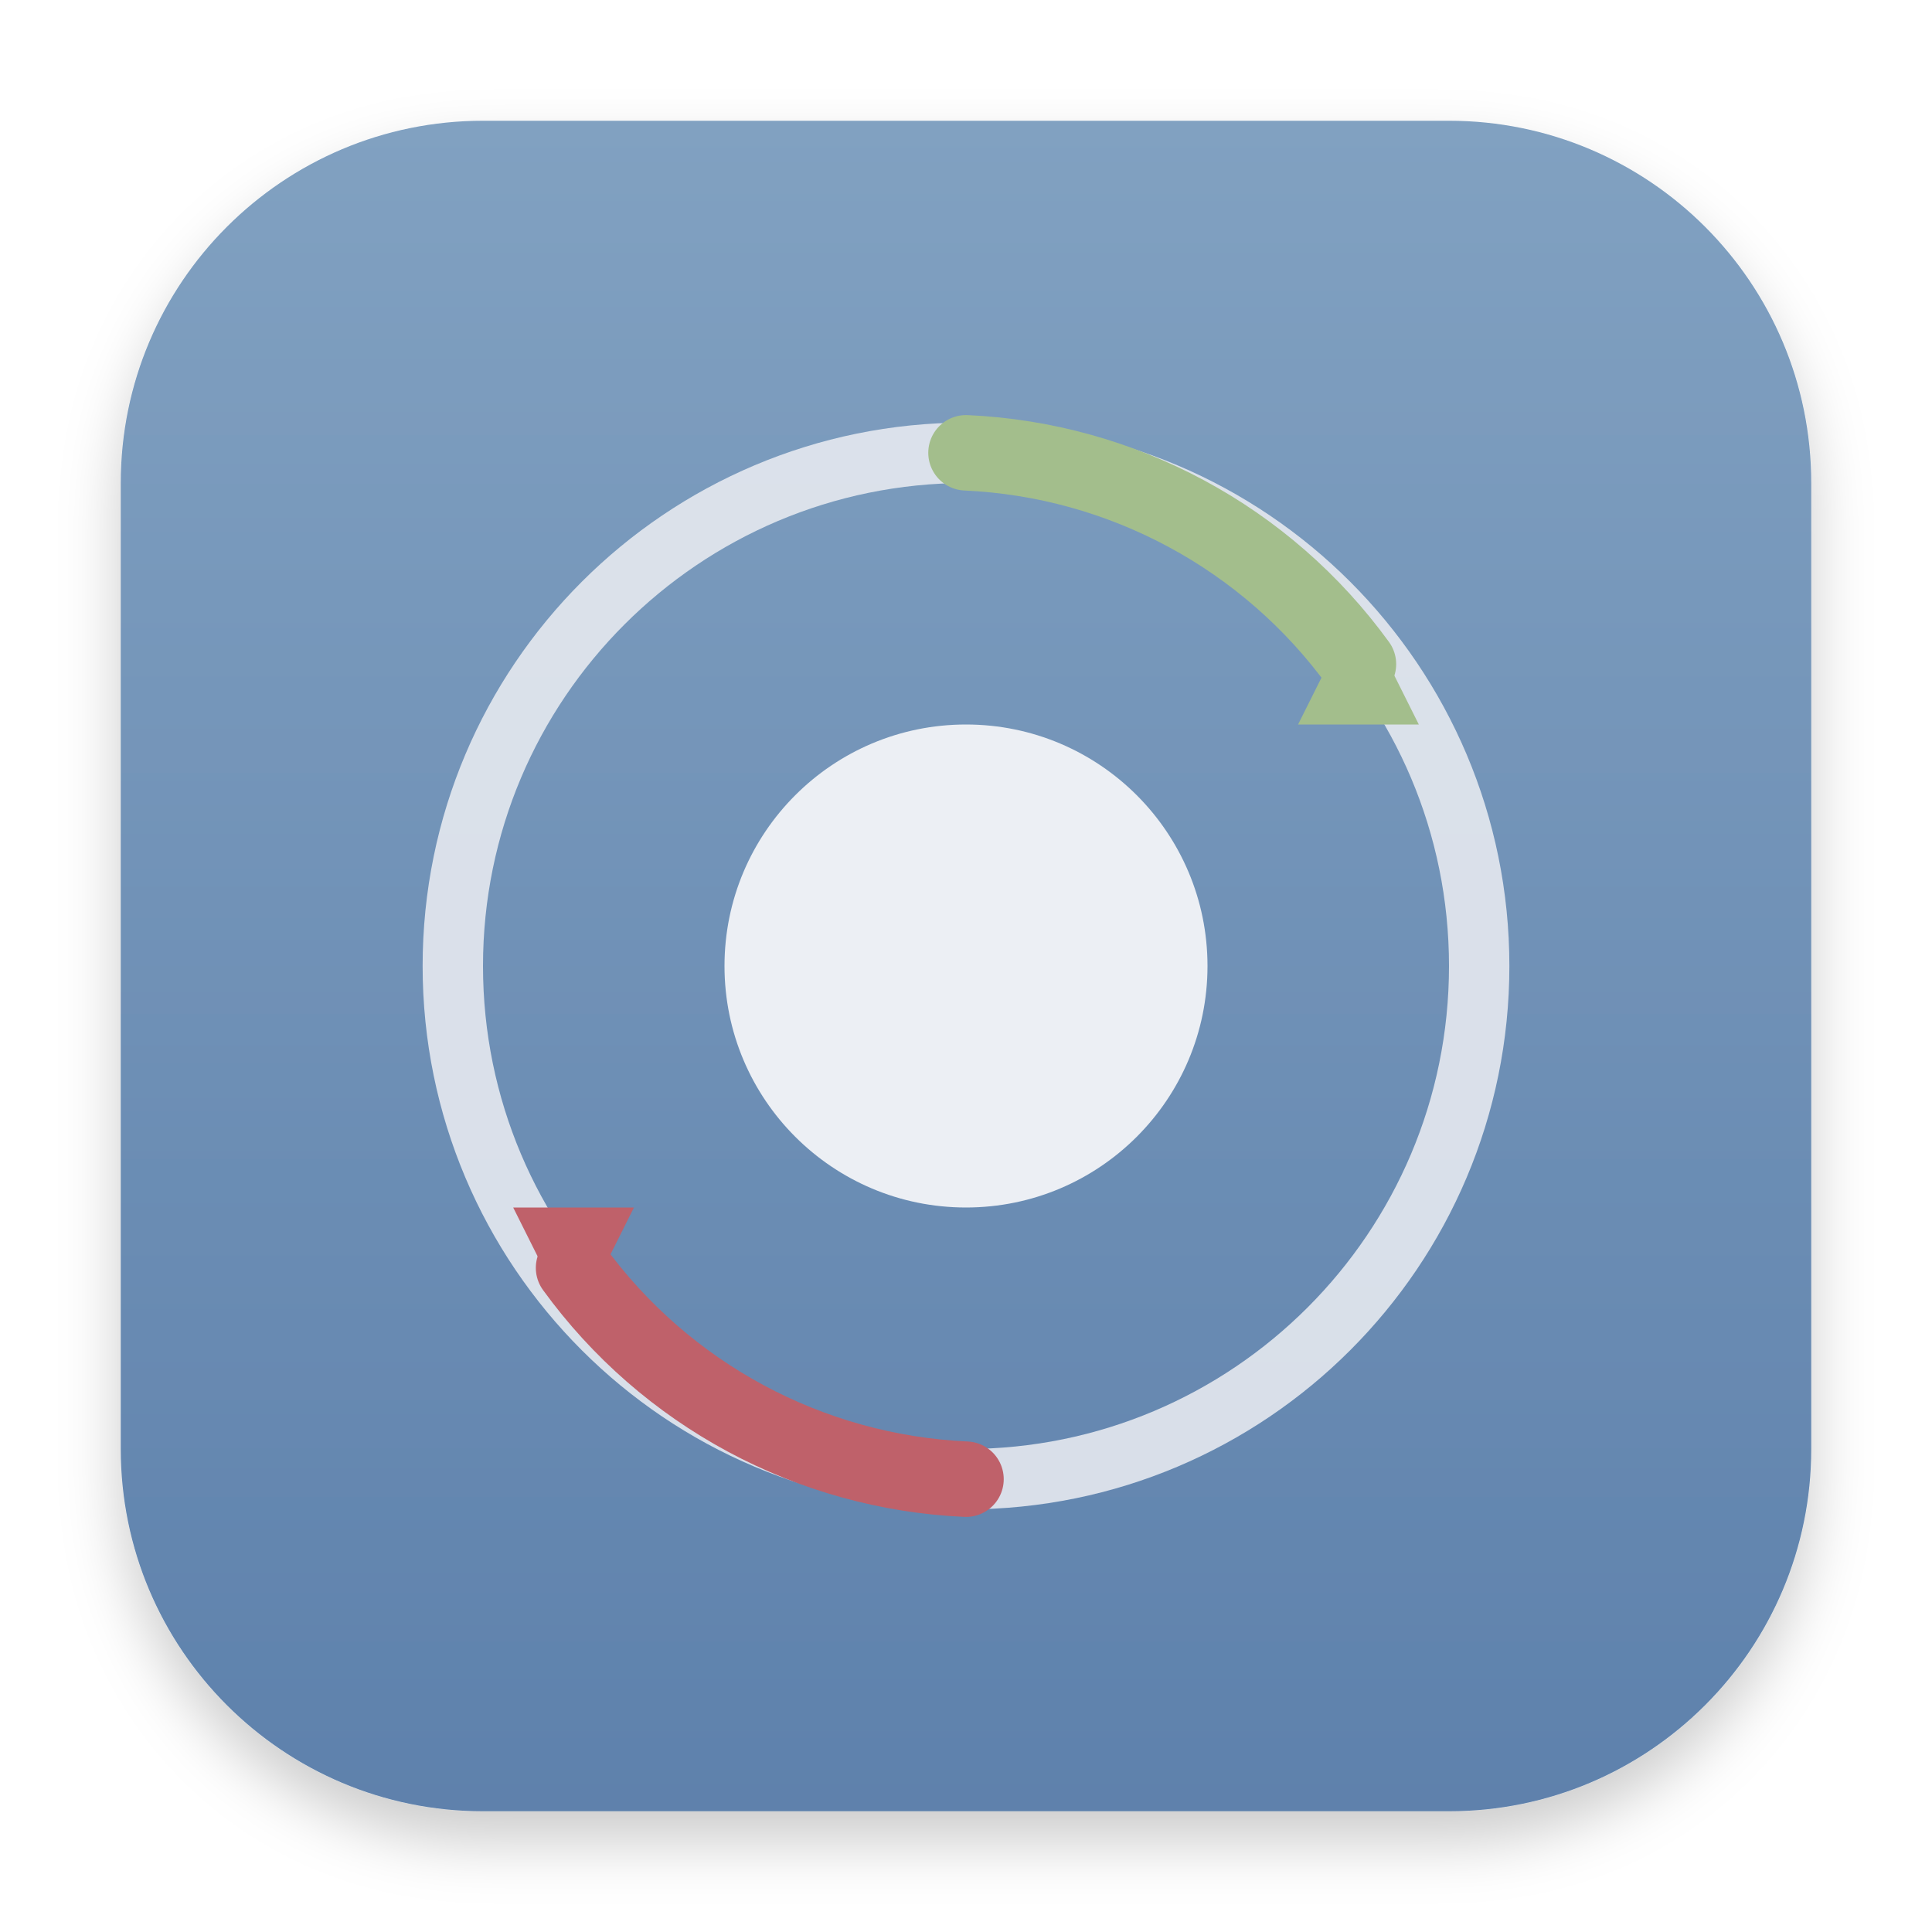
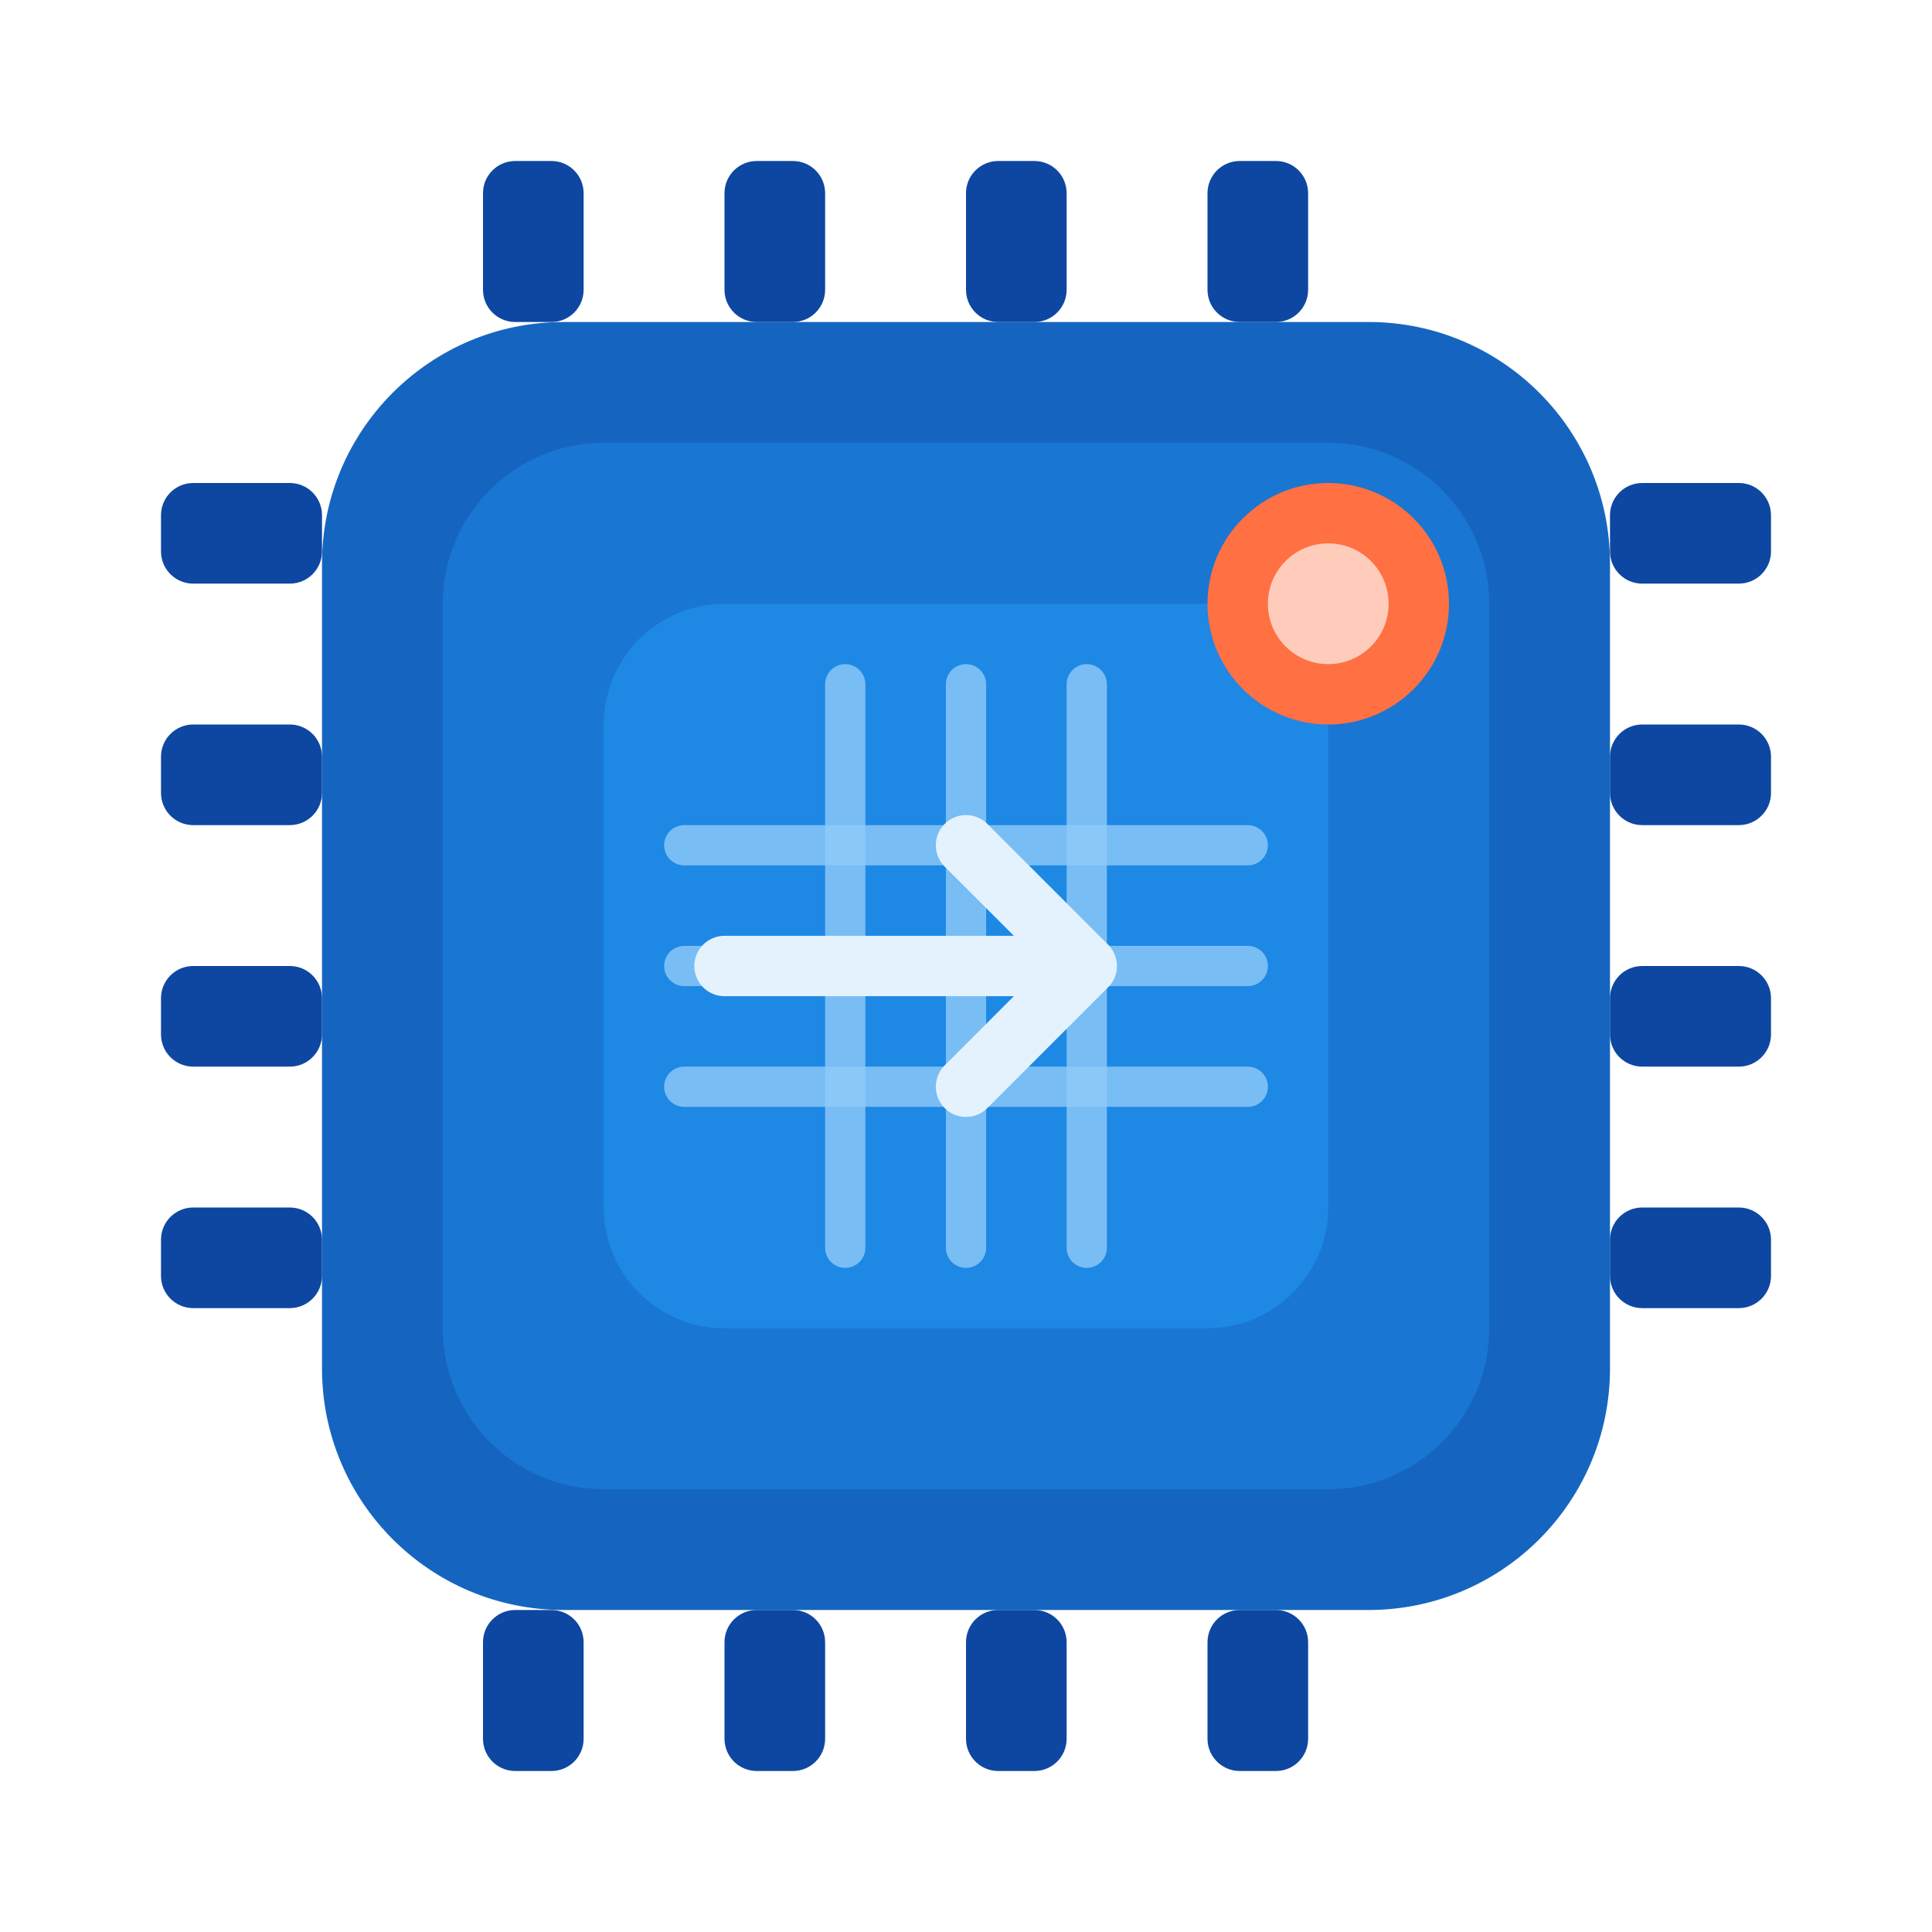
- <svg xmlns="http://www.w3.org/2000/svg" width="128" height="128" viewBox="0 0 128 128">
-   <defs>
-     <linearGradient id="bg" x1="0" y1="0" x2="0" y2="1">
-       <stop offset="0%" stop-color="#81A1C1" />
-       <stop offset="100%" stop-color="#5E81AC" />
-     </linearGradient>
-     <filter id="shadow" x="-20%" y="-20%" width="140%" height="140%">
-       <feDropShadow dx="0" dy="2" stdDeviation="2" flood-color="#000000" flood-opacity="0.2" />
-     </filter>
-   </defs>
-   <rect x="8" y="8" width="112" height="112" rx="24" fill="url(#bg)" filter="url(#shadow)" />
-   <circle cx="64" cy="64" r="34" fill="none" stroke="#E5E9F0" stroke-width="4" opacity="0.9" />
-   <circle cx="64" cy="64" r="16" fill="#ECEFF4" />
-   <path d="M64 30            a34 34 0 0 1 26 14" fill="none" stroke="#A3BE8C" stroke-width="5" stroke-linecap="round" />
-   <polygon points="94,48 86,48 90,40" fill="#A3BE8C" />
-   <path d="M64 98            a34 34 0 0 1 -26 -14" fill="none" stroke="#BF616A" stroke-width="5" stroke-linecap="round" />
-   <polygon points="34,80 42,80 38,88" fill="#BF616A" />
+ <svg xmlns="http://www.w3.org/2000/svg" viewBox="0 0 48 48" width="48" height="48">
+   <rect x="8" y="8" width="32" height="32" rx="6" fill="#1565c0" />
+   <rect x="11" y="11" width="26" height="26" rx="4" fill="#1976d2" />
+   <rect x="15" y="15" width="18" height="18" rx="3" fill="#1e88e5" />
+   <line x1="17" y1="21" x2="31" y2="21" stroke="#90caf9" stroke-width="1" stroke-linecap="round" opacity="0.8" />
+   <line x1="17" y1="24" x2="31" y2="24" stroke="#90caf9" stroke-width="1" stroke-linecap="round" opacity="0.8" />
+   <line x1="17" y1="27" x2="31" y2="27" stroke="#90caf9" stroke-width="1" stroke-linecap="round" opacity="0.8" />
+   <line x1="21" y1="17" x2="21" y2="31" stroke="#90caf9" stroke-width="1" stroke-linecap="round" opacity="0.8" />
+   <line x1="24" y1="17" x2="24" y2="31" stroke="#90caf9" stroke-width="1" stroke-linecap="round" opacity="0.8" />
+   <line x1="27" y1="17" x2="27" y2="31" stroke="#90caf9" stroke-width="1" stroke-linecap="round" opacity="0.8" />
+   <path d="M 18 24 L 27 24 L 24 21 M 27 24 L 24 27" fill="none" stroke="#e3f2fd" stroke-width="1.5" stroke-linecap="round" stroke-linejoin="round" />
+   <rect x="12" y="4" width="2.5" height="4" rx="0.8" fill="#0d47a1" />
+   <rect x="18" y="4" width="2.5" height="4" rx="0.8" fill="#0d47a1" />
+   <rect x="24" y="4" width="2.5" height="4" rx="0.8" fill="#0d47a1" />
+   <rect x="30" y="4" width="2.5" height="4" rx="0.8" fill="#0d47a1" />
+   <rect x="12" y="40" width="2.5" height="4" rx="0.8" fill="#0d47a1" />
+   <rect x="18" y="40" width="2.5" height="4" rx="0.8" fill="#0d47a1" />
+   <rect x="24" y="40" width="2.5" height="4" rx="0.8" fill="#0d47a1" />
+   <rect x="30" y="40" width="2.5" height="4" rx="0.8" fill="#0d47a1" />
+   <rect x="4" y="12" width="4" height="2.5" rx="0.8" fill="#0d47a1" />
+   <rect x="4" y="18" width="4" height="2.5" rx="0.8" fill="#0d47a1" />
+   <rect x="4" y="24" width="4" height="2.5" rx="0.8" fill="#0d47a1" />
+   <rect x="4" y="30" width="4" height="2.5" rx="0.8" fill="#0d47a1" />
+   <rect x="40" y="12" width="4" height="2.5" rx="0.8" fill="#0d47a1" />
+   <rect x="40" y="18" width="4" height="2.5" rx="0.8" fill="#0d47a1" />
+   <rect x="40" y="24" width="4" height="2.5" rx="0.8" fill="#0d47a1" />
+   <rect x="40" y="30" width="4" height="2.5" rx="0.8" fill="#0d47a1" />
+   <circle cx="33" cy="15" r="3" fill="#ff7043" />
+   <circle cx="33" cy="15" r="1.5" fill="#ffccbc" />
</svg>
